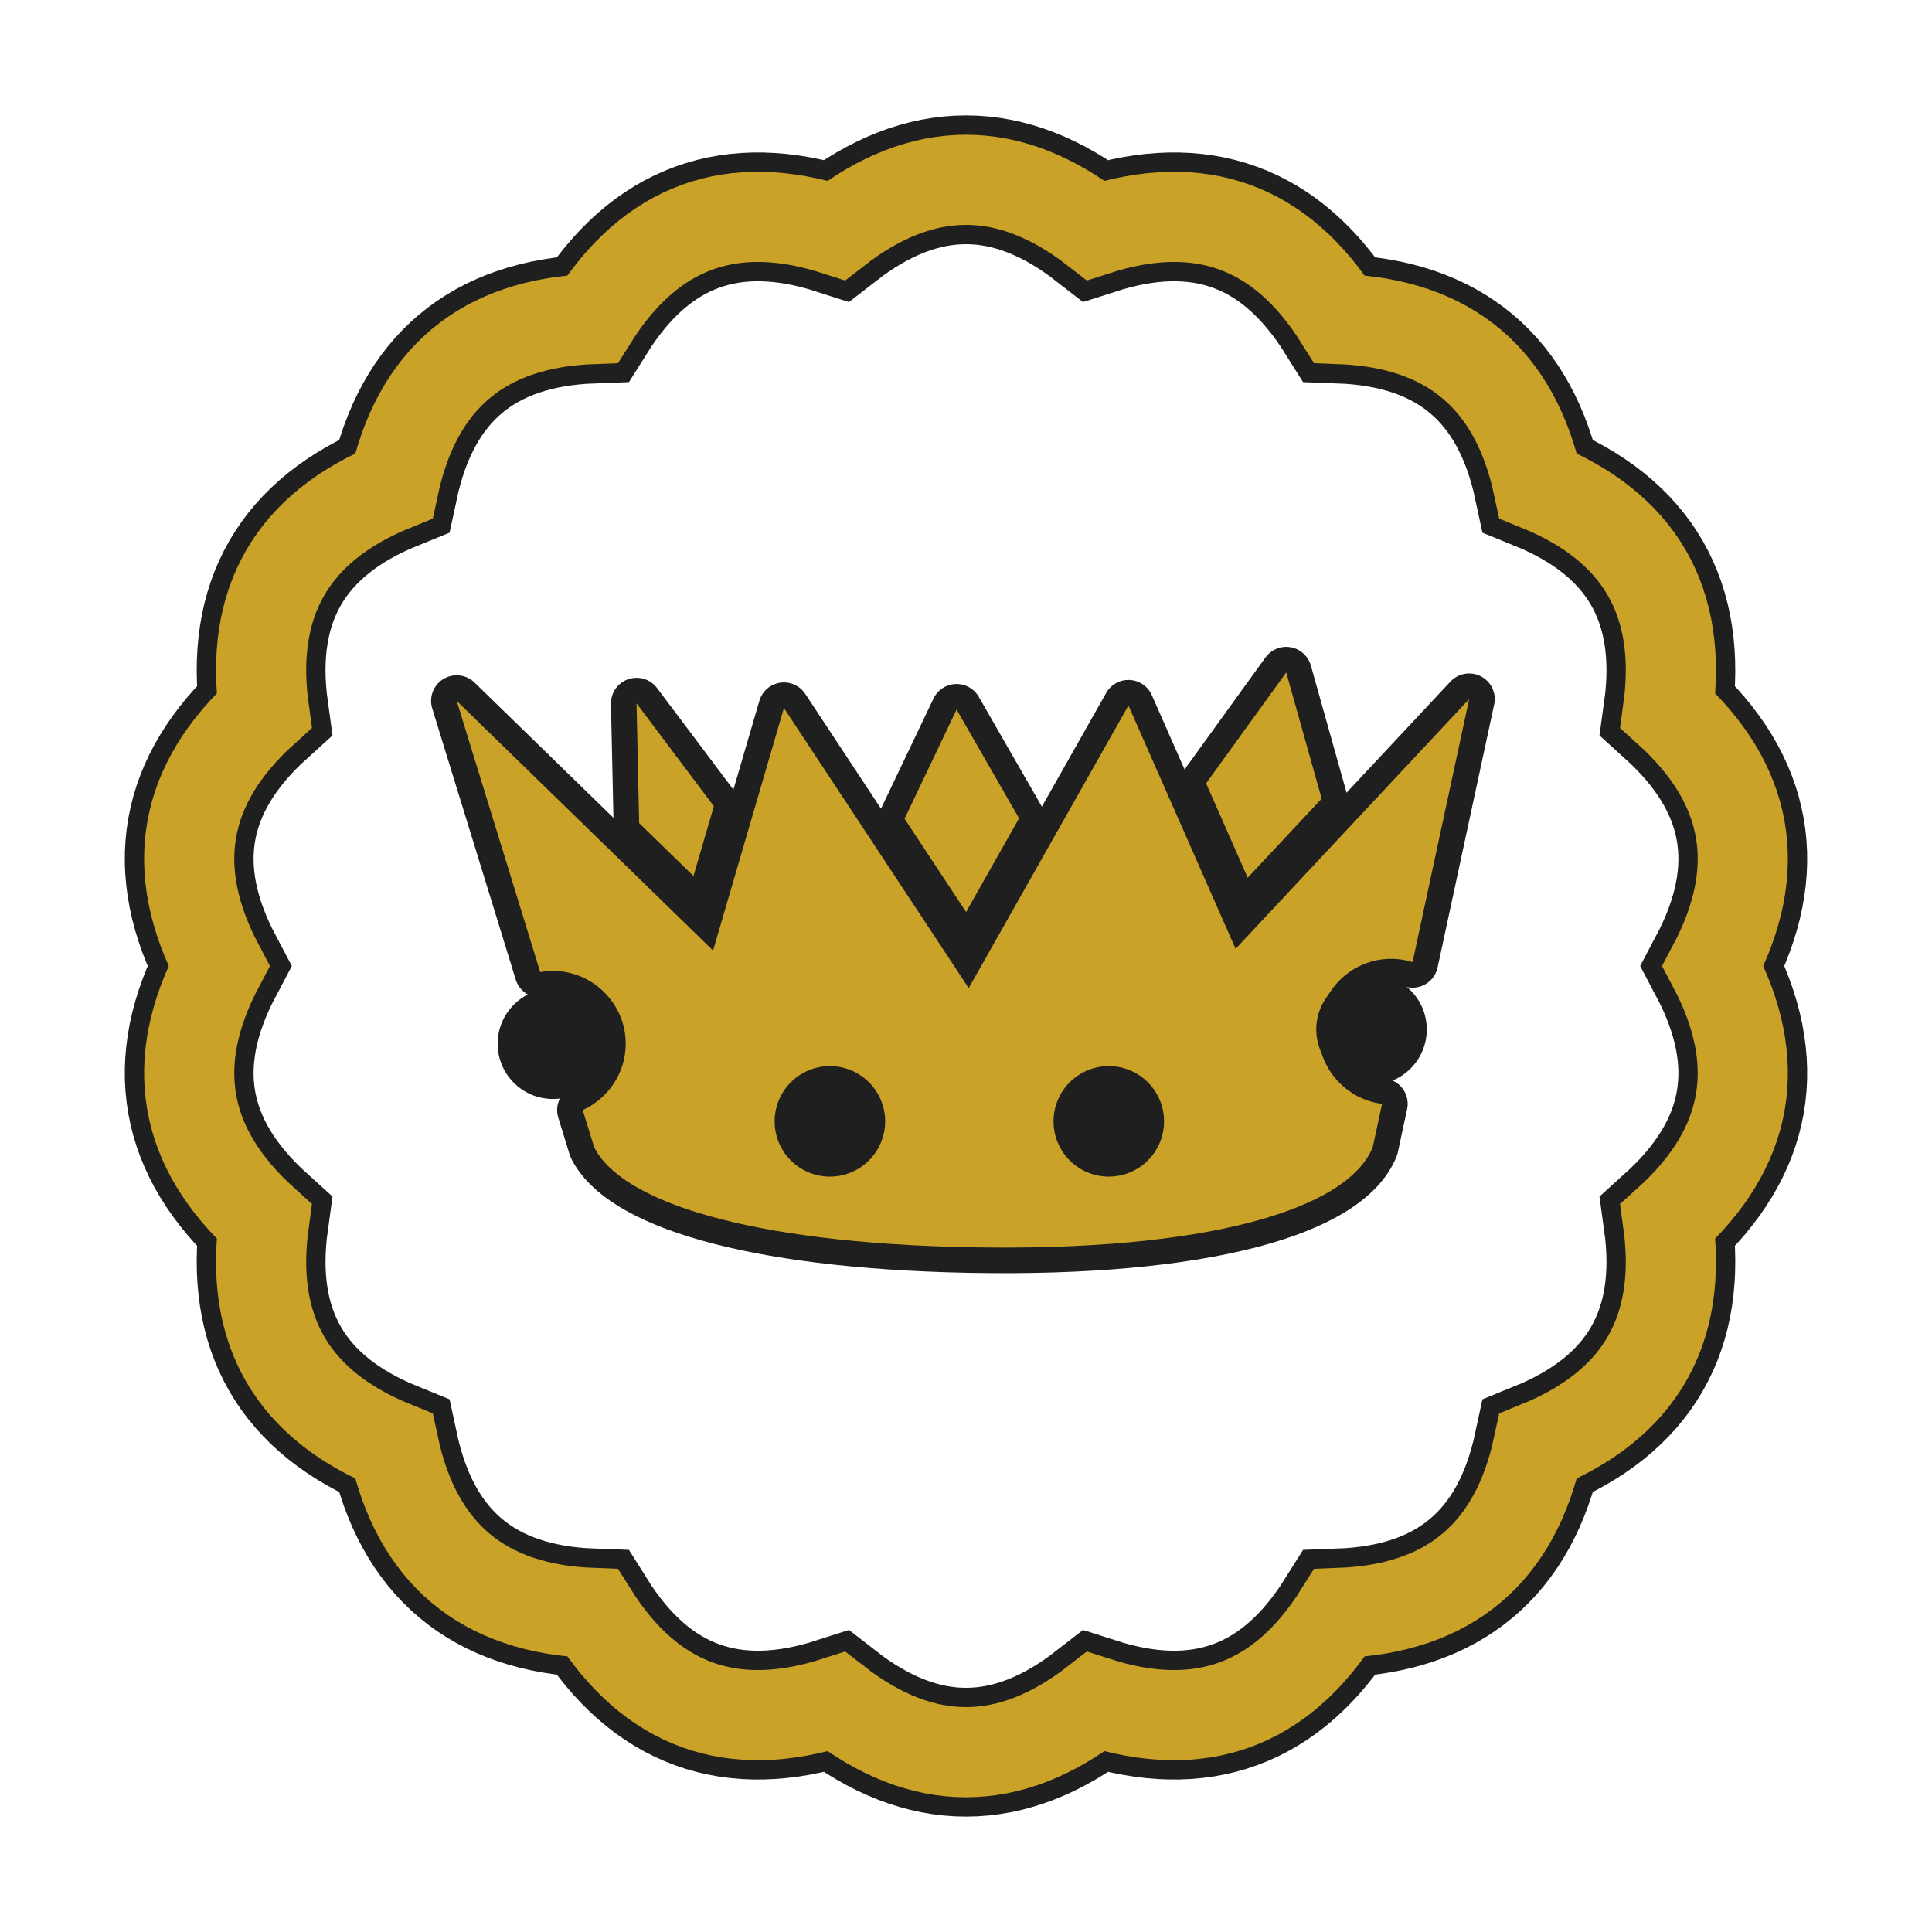
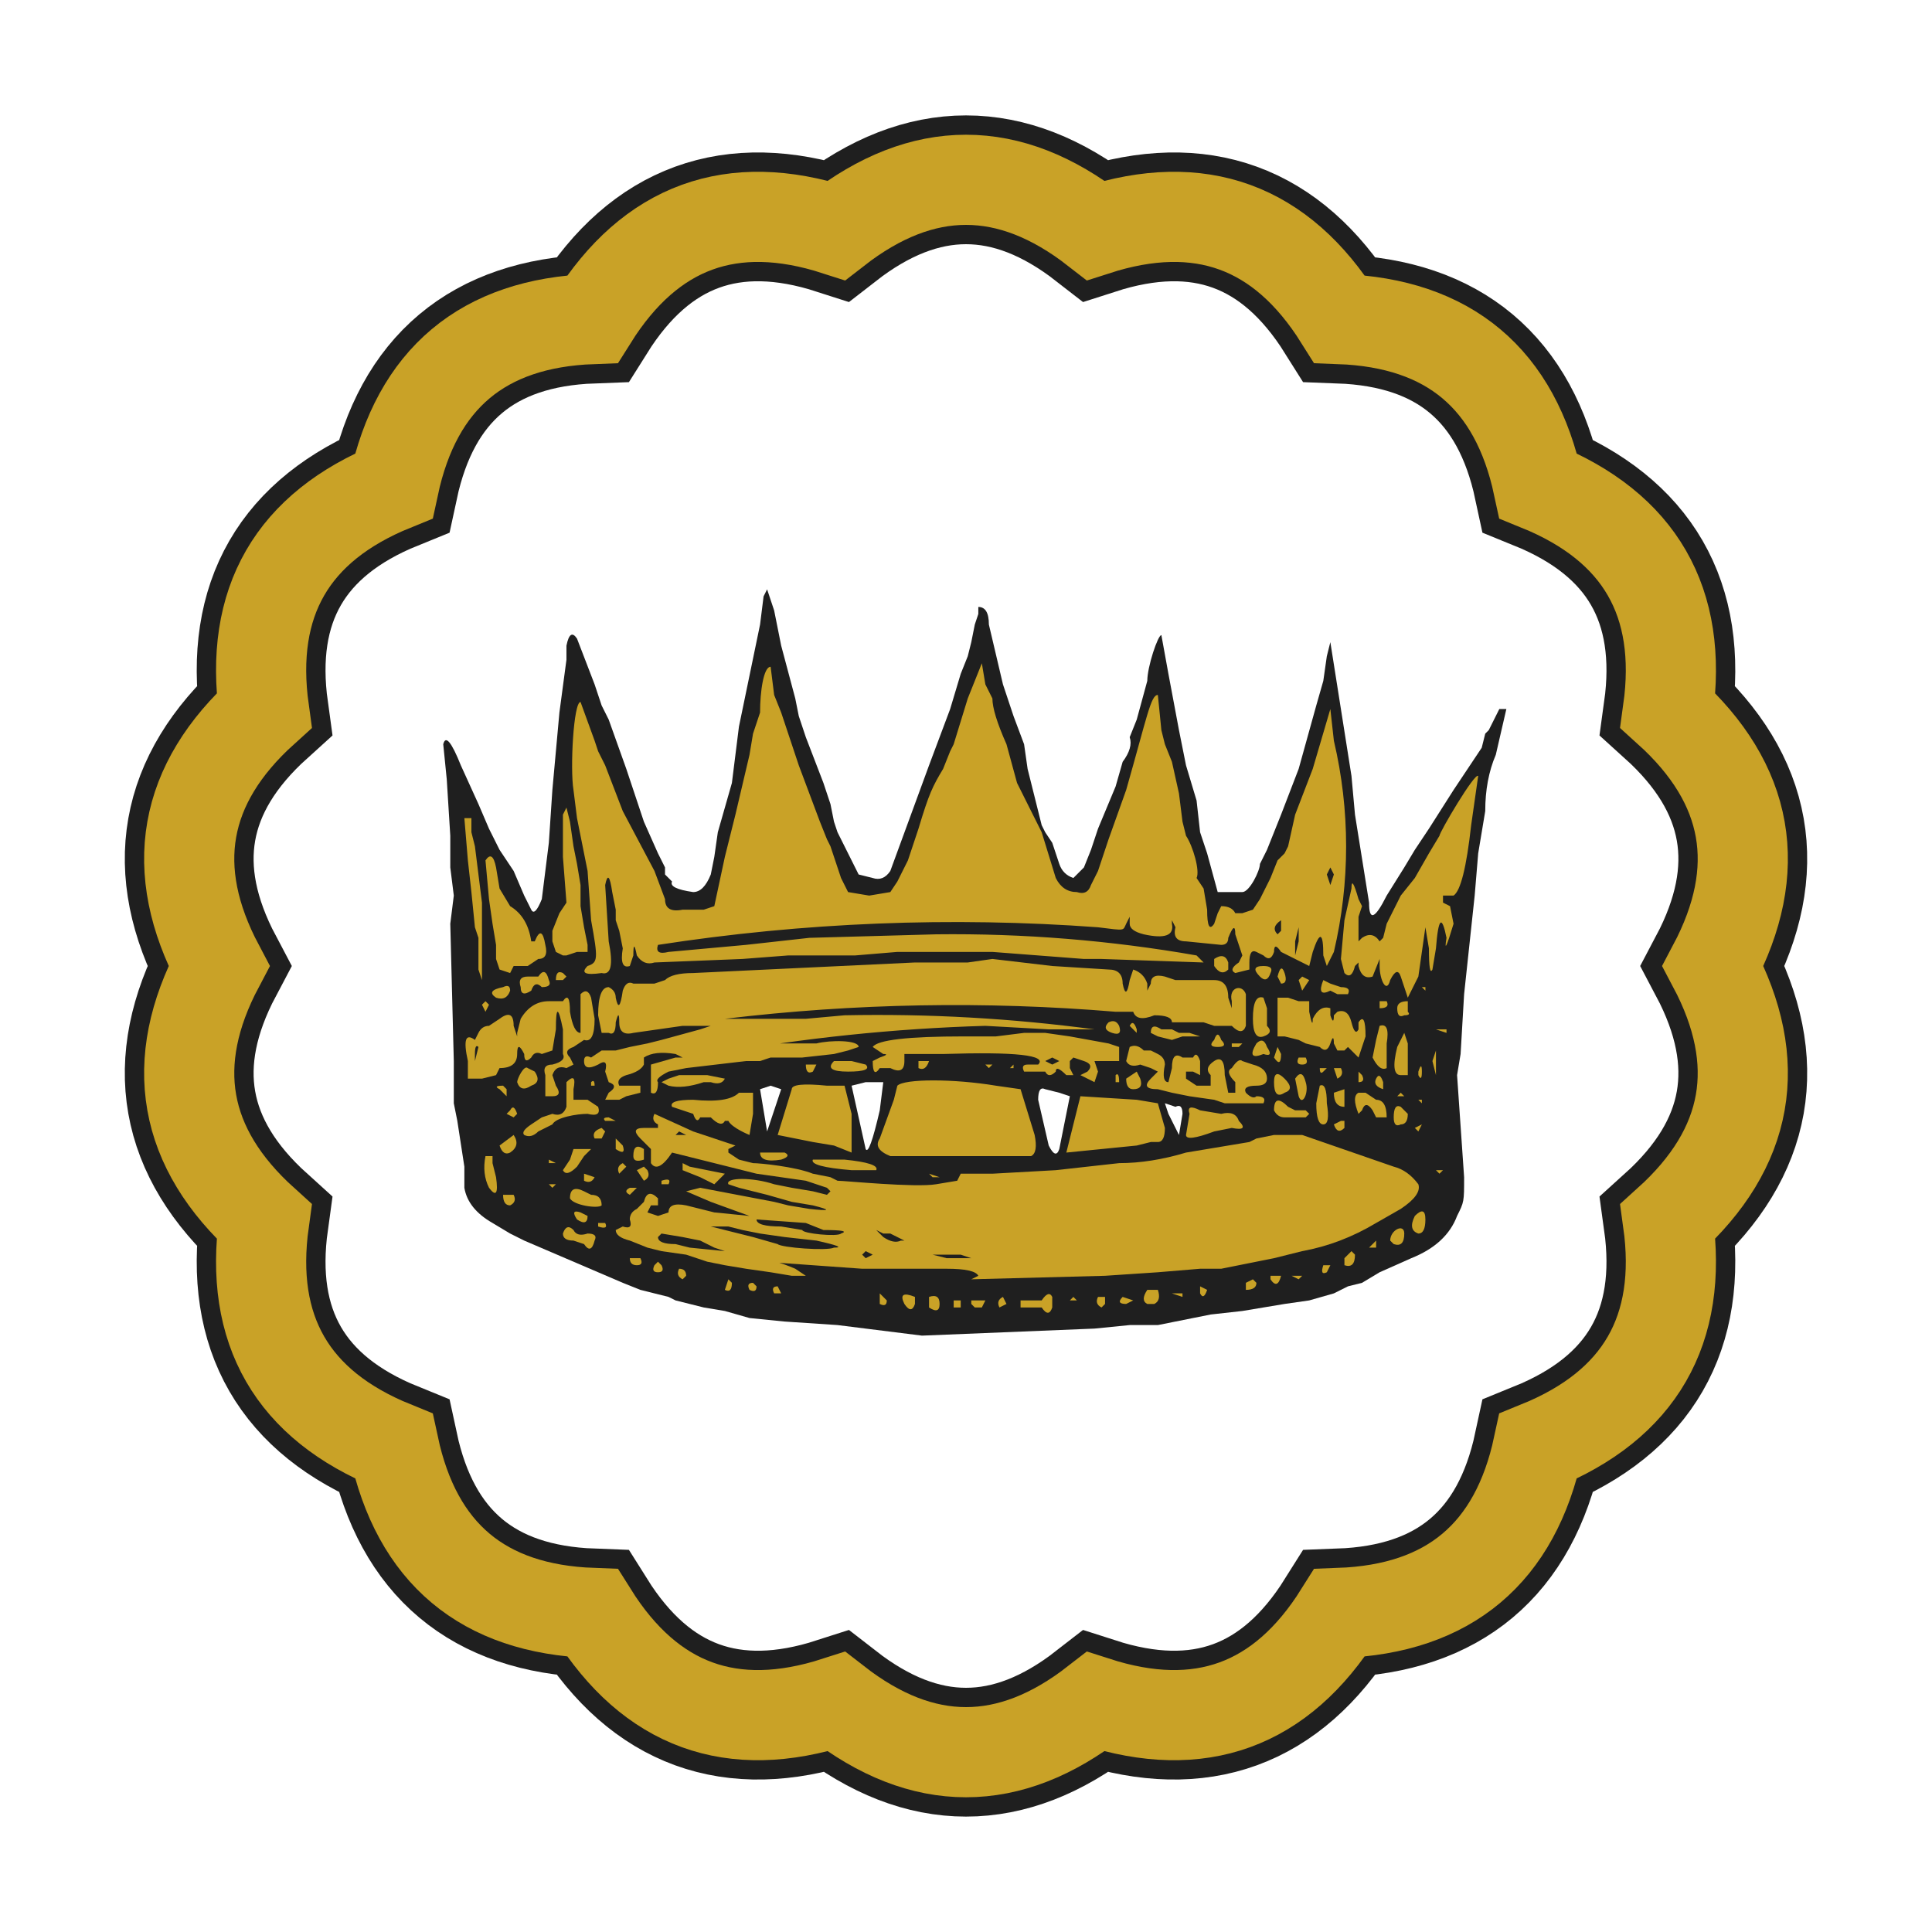
<svg xmlns="http://www.w3.org/2000/svg" width="300" height="300" viewBox="0 0 300 300">
  <path d="M266 150Q277.95 172.56 259 189.67Q262.51 214.96 238.86 224.56Q233.51 249.52 208 250.46Q194.44 272.08 170.14 264.24Q150 279.92 129.86 264.24Q105.56 272.08 92 250.46Q66.49 249.52 61.14 224.56Q37.49 214.96 41 189.67Q22.05 172.56 34 150Q22.05 127.44 41 110.33Q37.49 85.04 61.14 75.44Q66.49 50.48 92 49.54Q105.56 27.92 129.86 35.76Q150 20.08 170.14 35.76Q194.44 27.92 208 49.54Q233.51 50.48 238.86 75.44Q262.51 85.04 259 110.33Q277.95 127.44 266 150z" fill="none" stroke="#1f1f1f" stroke-width="20" />
  <path d="M266 150Q277.95 172.56 259 189.67Q262.51 214.96 238.86 224.56Q233.51 249.52 208 250.46Q194.44 272.08 170.14 264.24Q150 279.92 129.86 264.24Q105.56 272.08 92 250.46Q66.49 249.52 61.14 224.56Q37.49 214.96 41 189.67Q22.05 172.56 34 150Q22.05 127.44 41 110.33Q37.49 85.04 61.14 75.44Q66.49 50.48 92 49.54Q105.56 27.92 129.86 35.76Q150 20.08 170.14 35.76Q194.44 27.92 208 49.54Q233.51 50.48 238.86 75.44Q262.51 85.04 259 110.33Q277.95 127.44 266 150z" fill="none" stroke="#c9a227" stroke-width="14" />
-   <g transform="translate(65 65) scale(0.33)">
-     <line x1="129.34" y1="215.24" x2="138.57" y2="250.31" stroke="#1f1f1f" stroke-width="24.09" stroke-linecap="round" />
-     <line x1="257.62" y1="232.17" x2="258.85" y2="267.97" stroke="#1f1f1f" stroke-width="24.09" stroke-linecap="round" />
-     <line x1="390.13" y1="216.05" x2="384.44" y2="249.5" stroke="#1f1f1f" stroke-width="24.09" stroke-linecap="round" />
-     <path d="m408.256 119.46-37.7 52.165 19.57 44.426 34.8-37.214-16.67-59.375zm86.074 12.513L384.44 249.498 334.01 135.02l-75.162 132.947-86.948-131.78-33.334 114.122L17.922 132.83l39.3 127.6c1.945-.348 3.94-.54 5.98-.54 18.812 0 34.26 15.452 34.26 34.262 0 13.823-8.346 25.822-20.235 31.22l5.337 17.33c12.425 25.466 71.863 45.152 176.582 47.206 110.805 2.174 178.12-17.54 189.854-47.207h-.002l4.357-20.26c-16.836-2.114-30.02-16.612-30.02-33.986 0-18.81 15.45-34.262 34.263-34.262 3.513 0 6.91.54 10.11 1.54l26.622-123.762zm-391.77 2.04 1.22 56.337 25.56 24.89 9.592-32.842-36.37-48.386zm150.585 2.91-24.483 51.36 28.955 43.885 24.922-44.08-29.395-51.166z" fill="#c9a227" stroke="#1f1f1f" stroke-width="24.09" stroke-linejoin="round" paint-order="stroke" />
-     <circle cx="63.2" cy="294.15" r="26" fill="#1f1f1f" />
-     <circle cx="193.53" cy="330.68" r="26" fill="#1f1f1f" />
-     <circle cx="324.76" cy="330.68" r="26" fill="#1f1f1f" />
-     <circle cx="448.39" cy="287.43" r="26" fill="#1f1f1f" />
-   </g>
+   <svg x="65" y="65" width="170" height="170" viewBox="54 72 311 218" fill="#1f1f1f">
+     <defs>
+       <clipPath id="a">
+         <path d="M54 72h311v218H54Z" />
+       </clipPath>
+     </defs>
+     <g fill="none" stroke="none" stroke-dasharray="none" clip-path="url(#a)">
+       <path fill="#1f1f1f" d="m152 76-1 8-6 29-1 8-1 8-2 7-2 7-1 7-1 5q-2 5-5 5-7-1-6-3l-2-2v-2l-2-4-4-9-3-9-2-6-5-14-2-4-2-6-5-13q-2-3-3 2v4l-2 15-2 22-1 15-2 16q-2 5-3 3l-2-4-3-7-4-6-3-6-3-7-5-11q-4-10-5-6l1 10 1 16v9l1 8-1 8 1 39v12l1 5 2 13v6q1 6 8 10l5 3 4 2 28 12 5 2 4 1 4 1 2 1 4 1 4 1 6 1 7 2 10 1 15 1 24 3 49-2 10-1h8l15-3 9-1 6-1 6-1 7-1 7-2 4-2 4-1 5-3 9-4q10-4 13-12c2-4 2-4 2-11l-2-29 1-6 1-17 3-28 1-12 2-12q0-9 3-16l3-13h-2l-3 6-1 1-1 4-4 6-4 6-7 11-4 6-3 5-5 8q-5 10-5 2l-4-25-1-11-6-38-1 4-1 7-2 7-5 18-5 13-4 10-2 4c0 2-3 8-5 8h-7l-3-11-2-6-1-9-3-10-2-10-3-16-2-11c-1 0-4 9-4 13l-3 11-2 5q1 3-2 7l-2 7-5 12-2 6-2 5-3 3q-3-1-4-4l-1-3-1-3-2-3-1-2-4-16-1-7-3-8-3-9-4-17q0-5-3-5v2l-1 3-1 5-1 4-2 5-3 10-6 16-11 30q-2 3-5 2l-4-1-6-12-1-3-1-5-2-6-5-13-2-6-1-5-4-15-2-10-2-6zm34 138-1 8q-3 13-4 11l-4-18 4-1zm50 3 3 1-3 15q-1 3-3-1l-3-13q0-4 2-3zm-79-1-4 12-2-12 3-1zm114 7-1 6-1-2-2-4-1-3 3 1q2-1 2 2" />
+       <path fill="#c9a227" d="m215 101 2 4q0 4 4 13l3 11 7 14 4 13q2 4 6 4 3 1 4-2l2-4 3-9 5-14c6-21 7-27 9-27l1 10 1 4 2 5 2 9 1 8 1 4c2 3 4 10 3 12l2 3 1 6q0 7 2 4l1-3 1-2q3 0 4 2h2l3-1 2-3 3-6 2-5 2-2 1-2 2-9 5-13 5-17 1 9a131 131 0 0 1 0 60l-2 4-1-3q0-10-3-1l-1 4-2-1-2-1-4-2q-2-3-2 0-1 3-3 1l-2-1q-2-1-2 3v2l-4 1q-2-1 1-3l1-2-1-3-1-3q0-4-2 1 0 2-2 2l-10-1q-4 0-3-4l-1-2v1q1 5-8 3-4-1-4-3v-2l-1 2c-1 2 0 2-8 1a553 553 0 0 0-125 5q-1 3 3 2l22-2 18-2 36-1a401 401 0 0 1 74 6l2 2-29-1h-5l-26-2h-27l-12 1h-19l-13 1-25 1q-3 1-5-2-1-5-1 0l-1 3q-3 1-2-5l-1-5-1-3v-3l-1-5q-1-7-2-2l1 16q2 10-2 9-7 1-4-2c3-1 3-2 1-13l-1-14-3-15-1-8c-1-6 0-25 2-25l4 11 1 3 2 4 5 13 9 17 3 8q0 4 5 3h6l3-1 3-14 3-12 4-17 1-6 2-6c0-6 1-13 3-13l1 8 2 5 5 15 3 8 3 8 2 5 1 2 1 3 2 6 2 4 6 1 6-1 2-3 3-6 3-9c3-10 4-12 7-17l2-5 1-2 4-13 4-10zm139 33-1 7q-2 18-5 20h-3v2l2 1 1 5q-3 10-2 4-2-10-3 3l-1 6q-1 2-1-6l-1-6v-1 1l-2 14-3 6-2-6q-1-3-3 1c-1 4-3 0-3-4v-2l-2 5q-3 1-4-3v-1l-1 1q-1 4-3 2l-1-4 1-11 2-9q0-4 2 3l1 2-1 3v7l1-1q3-2 5 1l1-1 1-4 4-8 4-5 4-7 3-5c0-1 10-18 11-17z" />
+       <path fill="#c9a227" d="m97 140 1 7 1 5 1 6v6l1 6 1 5v2h-3l-3 1h-1l-2-1-1-3v-3l2-5 2-3-1-13v-12l1-2zm-28-1v4l1 4 1 8 1 8v22l-1-3v-9l-1-3-1-10-1-9-1-12zm7 14 1 6 3 5q5 3 6 10h1q2-5 3 1 1 4-2 4l-3 2h-4l-1 2-3-1-1-3v-4l-1-6-1-7-1-11q2-3 3 2m208 27v2q-2 2-4-1v-2q3-2 4 1m12 3q-1 3-3 1-3-3 1-3 3 0 2 2m-62-2 16 1q4 0 4 4 1 5 2-1l1-3q3 1 4 4v2l1-2q0-3 4-2l3 1h11q4 0 4 5l1 3v-2c-1-4 3-5 4-2v9q-1 3-4 0h-5l-3-1h-9q0-2-5-2-5 2-6-1h-5a549 549 0 0 0-111 2h23l11-1a465 465 0 0 1 71 4h-13l-18-1a523 523 0 0 0-77 8l5-1v-1l9-1h15c4-1 12-1 12 1l-3 1-4 1-9 1h-9l-3 1h-4l-17 2-5 1q-4 2-3 3 0 4-2 3v-8l7-2h2l-2-1q-6-1-9 1v2q-1 2-5 3-3 1-2 3h6v2l-4 1-2 1h-4l1-2q3-2 0-3l-1-3q1-4-2-2-4 2-4-1 0-2 2-1l3-2h4l4-1 5-1 4-1 11-3 3-1h-8l-7 1-7 1q-4 1-4-3t-1 0q0 4-2 3h-2l-1-5q0-8 3-8 2 1 2 3 1 5 2-2 1-3 3-2h6l3-1q2-2 8-2l63-3h15l7-1zm66 2q1 3-1 3l-1-2q1-4 2-1m7 2-2 3-1-3 1-1zm6 1 3 1q3 0 2 2h-3l-2-1q-4 2-2-3zm27 2-1-1h1zm-17 2-1-1zm-227-6-1 1h-2q0-3 2-2zm205 6 3 1h3v3q1 5 1 2 2-4 5-3v2q1 3 1 0l1-1q3-1 4 3t2 2v-2q2-3 2 4l-2 6-2-2-1-1-1 1h-2l-1-2q0-3-1 0t-3 1l-4-1-2-1-4-1h-2v-11zm28 1q1 2-2 2v-2zm-238-6q1 2-2 2-2-2-3 1-3 2-3-1-1-3 2-3h3q2-3 3 1m204 8v5q2 2-1 3t-3-5q0-7 3-6zm40-1v2q1 1-1 1-2 1-2-2 0-2 3-2zm5 4v-2q0-1 0 0zm-260-8q-1 3-4 2-3-2 2-3 2-1 2 1" />
+       <path fill="#c9a227" d="m103 190 1 6q0 7-3 6l-3 2q-3 1-1 3l1 2-2 1q-3-1-4 2l1 3q2 3-1 3h-2v-6q-1-3 2-3 4-1 3-3v-7q-2-10-2 0l-1 6-3 1q-2-1-3 1-2 2-2-1-2-4-2 0t-5 4l-1 2-4 1h-4v-5q-2-9 2-6l1-2q1-2 3-2l3-2q4-3 4 2l1 3v-1l1-4q3-5 8-5h4q2-3 2 3 1 6 3 6v-11q2-2 3 1m243 9v1l-3-1zm-17 4v7q-2 1-4-3l1-5 1-4q3-1 2 5m-76-5q1 3-2 2t-1-3q2-1 3 1m-179-6-1 2-1-2 1-1zm184 7v1l-2-2q1-2 2 1m77 4v9h-2q-3 0-1-8l2-4zm-67-4 2 1h3l3 1h-5l-3 1-4-1-2-1q0-3 3-1zm14 3q2 2-1 2t-1-2q1-3 2 0m-43-1 11 2 3 1v4h-7l1 3-1 3-2-1-2-1 2-1q2-2-1-3l-3-1-1 1v2l1 2h-2q-3-3-3-1-2 2-3 0h-6q-1-2 1-2h3q4-4-27-3h-11v2q0 4-4 2h-3q-2 3-2-2l2-1q3-1 1-1l-3-2q2-3 26-3h9l8-1h6zm49 2-1 1h-2v-1zm7 1q2 3-1 2-5 2-2-3 2-2 3 1m48 8-1-4 1-3zm-44-6q0 4-2 1l1-3z" />
+       <path fill="#c9a227" d="M260 205h2l2 1q2 1 2 3-1 5 1 5l1-4q0-5 3-3h3q1-2 2 1v4l-2-1h-2v2l3 2h4v-3q-2-2 1-4t3 4l1 5h2v-3q-3-3-1-4 2-3 3-2l3 1q4 1 4 4 0 2-3 2-4 0-3 2 2 2 3 1 3 0 2 2h-11l-3-1-7-1-5-1-4-1q-5 0-2-3l2-2-2-1-3-1q-3 1-4-1l1-4q2-1 4 1m46 2q1 2-1 2t-1-2zm33 4q0 3-1 1v-1q1-3 1 0m-27-1-1 1q-1 1-1-1zm4 0q1 2-1 3l-1-3zm6 2q1 2-1 2v-3zm-123-4q-1 3-3 2v-2zm-18 1q2 2-5 2t-4-3h5zm29 0-1-1zm7 0-1 1-1-1zm6 1h-1l1-1zm77 3q3 3 0 4-3 2-3-3 0-4 3-1m6 1c1 3-1 7-2 4l-1-5q2-3 3 1m22 0v2q-3-1-2-3t2 1m-161-5-1 2q-2 1-2-2z" />
+       <path fill="#c9a227" d="M259 213q1 3-2 3-2 0-2-3l3-2zm-7 1v2zv-2q1-1 1 2m59 6q1 6-1 6t-2-6l1-5q2-1 2 5m-158-9-1-1zm163 5v5q-3 0-3-4zm6 1 3 2q3 0 3 5h-3l-1-2q-2-3-3 0l-1 1q-2-5 0-6zm11 1h-2l1-1zm-247-7q2 3-1 4-3 2-4-1c0-1 2-5 3-4zm54 2q-1 2-4 1h-2q-6 2-10 1l-2-1 2-1 3-1h8zm77 2 7 1 4 13q1 5-1 6h-40q-5-2-3-5l4-11 1-4c2-2 16-2 28 0m121 5-1-1h1zm-162 3v11l-5-2-6-1-10-2 4-13q0-2 10-1h5zm81-4 6 1 2 7q0 4-2 4h-2l-4 1-20 2 4-16zm43 2 2 1h3l1 1-1 1h-6q-2 0-3-2 0-5 4-1m-203-5v3h4l3 2q1 3-3 2c-3 0-9 1-10 3l-2 1-2 1q-2 2-4 1-1-1 2-3l3-2 3-1q3 1 4-2v-7q3-3 2 2m6-1h-1v-1q1-1 1 1m231 8q0 3-2 3-2 1-2-2 0-4 2-3zm-186 0-1 6s-5-2-6-4h-1q-1 2-4-1h-3q-1 2-2-1l-3-1-3-1q-1-2 6-2 10 1 13-2h4zm133 0q4-1 5 2 3 3-2 2l-5 1q-8 3-8 1l1-6q-1-3 3-1zm-203-7v2l-2-2q-2-1 1-1zm238 9v2q-2 2-3-1l2-1zm22 1-1 2-1-1zm-17 2q1-1 0 0" />
+       <path fill="#c9a227" d="m305 229 26 9q4 1 7 5 1 3-5 7l-7 4q-10 6-21 8l-8 2-15 3h-6l-12 1-15 1-38 1 2-1q-1-2-9-2h-24l-28-2q2-1 9 2l3 2h-4l-6-1-7-1-6-1-5-1-6-2-7-1-4-1-5-2q-4-1-4-3l2-1q3 1 2-2 0-2 2-3l2-2q1-4 4-1v2h-2l-1 2 3 1 3-1q0-3 5-2l4 1 4 1 10 1-11-4-7-3 4-1 21 4 4 1 6 1q9 1 1-1l-6-1-7-2-4-1-4-1-3-1c-1-2 7-2 13 0l5 1 6 1 4 1 1-1-1-1-6-2-7-1-7-1-20-5-4-1q-4 6-6 3v-4l-1-1-2-2q-3-3 1-3h4v-1q-2-1-1-3l11 5 3 1 6 2 3 1-2 1v1l3 2 4 1c2 0 12 1 17 3l5 1 2 1c2 0 22 2 28 1l6-1 1-2h9l18-1 9-1 9-1q9 0 19-3l18-3 2-1 5-1zm-223-6-1 1-2-1 1-1q1-2 2 1m28 2h-3q-1-1 1-1zm-3 3-1 2h-2q-1-2 2-3zm-26 1q2 3-1 5-2 1-3-2z" />
+       <path fill="#c9a227" d="M112 232q1 3-2 1v-3zm233 7-1 1-1-1zm-242-6-2 2-2 3q-3 3-4 1l2-3 1-3zm15 0v3q-3 1-3-1 0-4 3-2m40 1q2 1-1 2-6 1-6-2zm17 2q10 1 9 3h-7q-12-1-11-3zm-100-1v2l1 4q1 7-2 3-2-4-1-9zm18 2h-2v-1zm14 0h-1zm29 2 5 1-3 3-4-2-5-2v-2l2 1zm66 2h-2l-1-1zm-89-3-2 2q-1-2 1-3zm81 2h-1q-1 0 0 0zm-75-1q1 2-1 3l-2-3 2-1zm-15 2q-1 2-3 1v-2zm21 2h-2v-1q3-1 2 1m215 10q0 4-2 4-3-1-1-5 3-3 3 1M93 243l-1 1-1-1zm23 1-2 2q-2-1 0-2zm-15 1 2 1q3 0 3 3c-1 1-8 0-9-2q0-4 4-2m-20 1q1 2-1 3-2 0-2-3zm253 11q0 4-3 3l-1-1c0-3 4-5 4-2m-239-7v-1zm16 0h-2zm-9 2q0 3-3 1-2-3 1-2zm224 9h-2l2-2zm-219-7q1 2-2 1v-1zm213 9q0 4-3 3v-2l2-2zm-222-7q1 2 4 1 3 0 2 2-1 4-3 1l-3-1q-3 0-3-2 1-3 3-1m215 10-1 2q-2 1-1-2zm-204-4-1-1zm190 7q-1 4-3 1v-1zm6 0-1 1-2-1zm-188-5q1 2-1 2t-2-2zm175 7q0 2-3 2v-2l2-1zm-169-5q1 2-1 2t-1-2l1-1zm7 3-1 1q-2-1-1-3 2 0 2 2m148 4q-1 3-2 1v-2zm6 0q-1 0 0 0m-111-4h-2zm91 4q1 3-1 4h-2q-2-1 0-4zm7 1v1l-3-1zm-128-3q0 3-2 2l1-3zm7 1q0 2-2 1-1-2 1-2zm99 3v2l-1 1q-2-1-1-3zm8 1-2 1q-3 0-1-2zm-23-1v3q-1 3-3 0h-6v-2h6q2-3 3-1m-77-1h-2q-1-2 1-2zm84 2h-2l1-1zm-54 0q0 2-2 1v-3zm8-1v2q-1 3-3 0-2-4 3-2m7 2q0 3-3 1v-3q3-1 3 2m13-1-1 2h-2l-1-1v-1zm6 1-2 1q-1-2 1-3zm-13-1v2h-2v-2zm-30 0" />
+       <path fill="#1f1f1f" d="m312 155 1 3 1-3-1-2zm-12 4v1zm-1 9q-3 2-1 4l1-1zm4 6v4l1-4v-4zm-223-1v2-3zm-10 33v2l1-4q-1-1-1 2m162 2 2 1 2-1-2-1zm-105 21h3l-2-1zm49 17h12zm21 1 1-1zm-23 5 18 1h5-5zm-24 1q0 2 7 2l6 1c0 1 10 2 11 1q3-1-5-1l-5-2zm-13 2 12 3 7 2c1 1 14 2 16 1q4 0-5-2l-9-1-7-1-5-1-4-1zm49 3q3 2 5 1h1l-2-1-2-1h-2l-2-1zm10 1h1q1 0 0 0zm-74-1q0 2 5 2l4 1 10 1-3-1-4-2-5-1-6-1zm81 5h-3l4 1h7l-3-1zm-23 0 1 1 2-1-2-1zm9 0q-1 0 0 0m6 0h1zq-1 0 0 0" />
+     </g>
+   </svg>
</svg>
